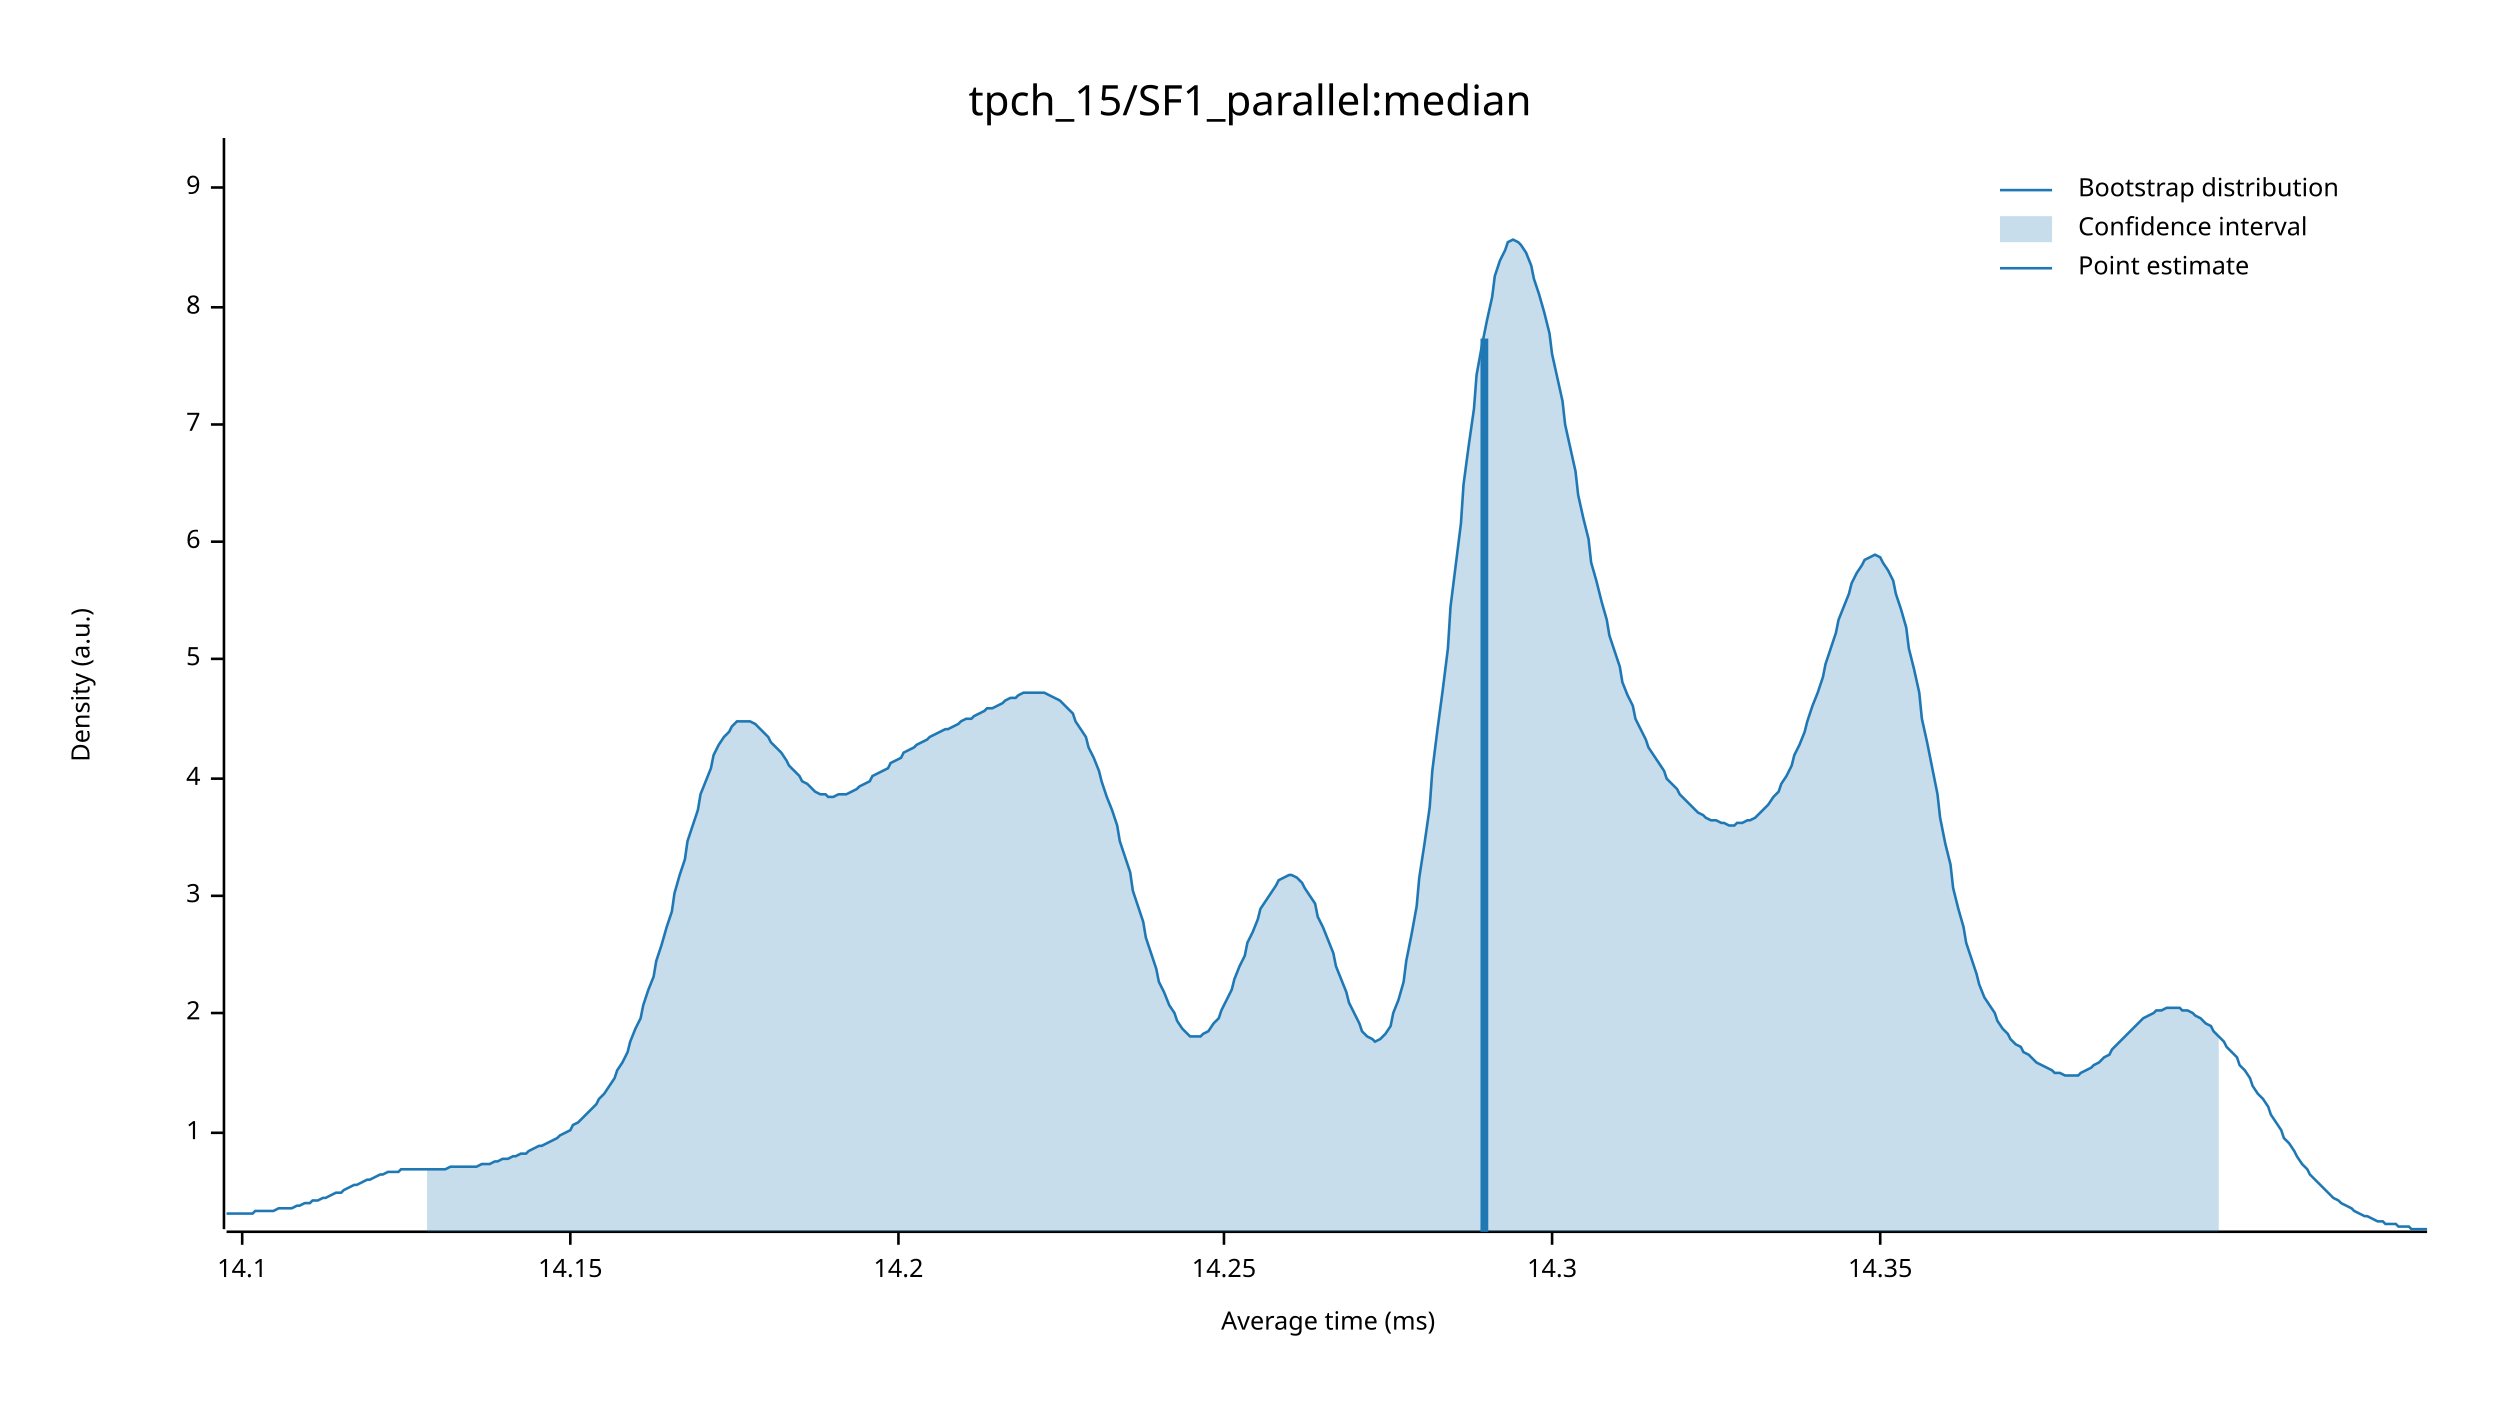
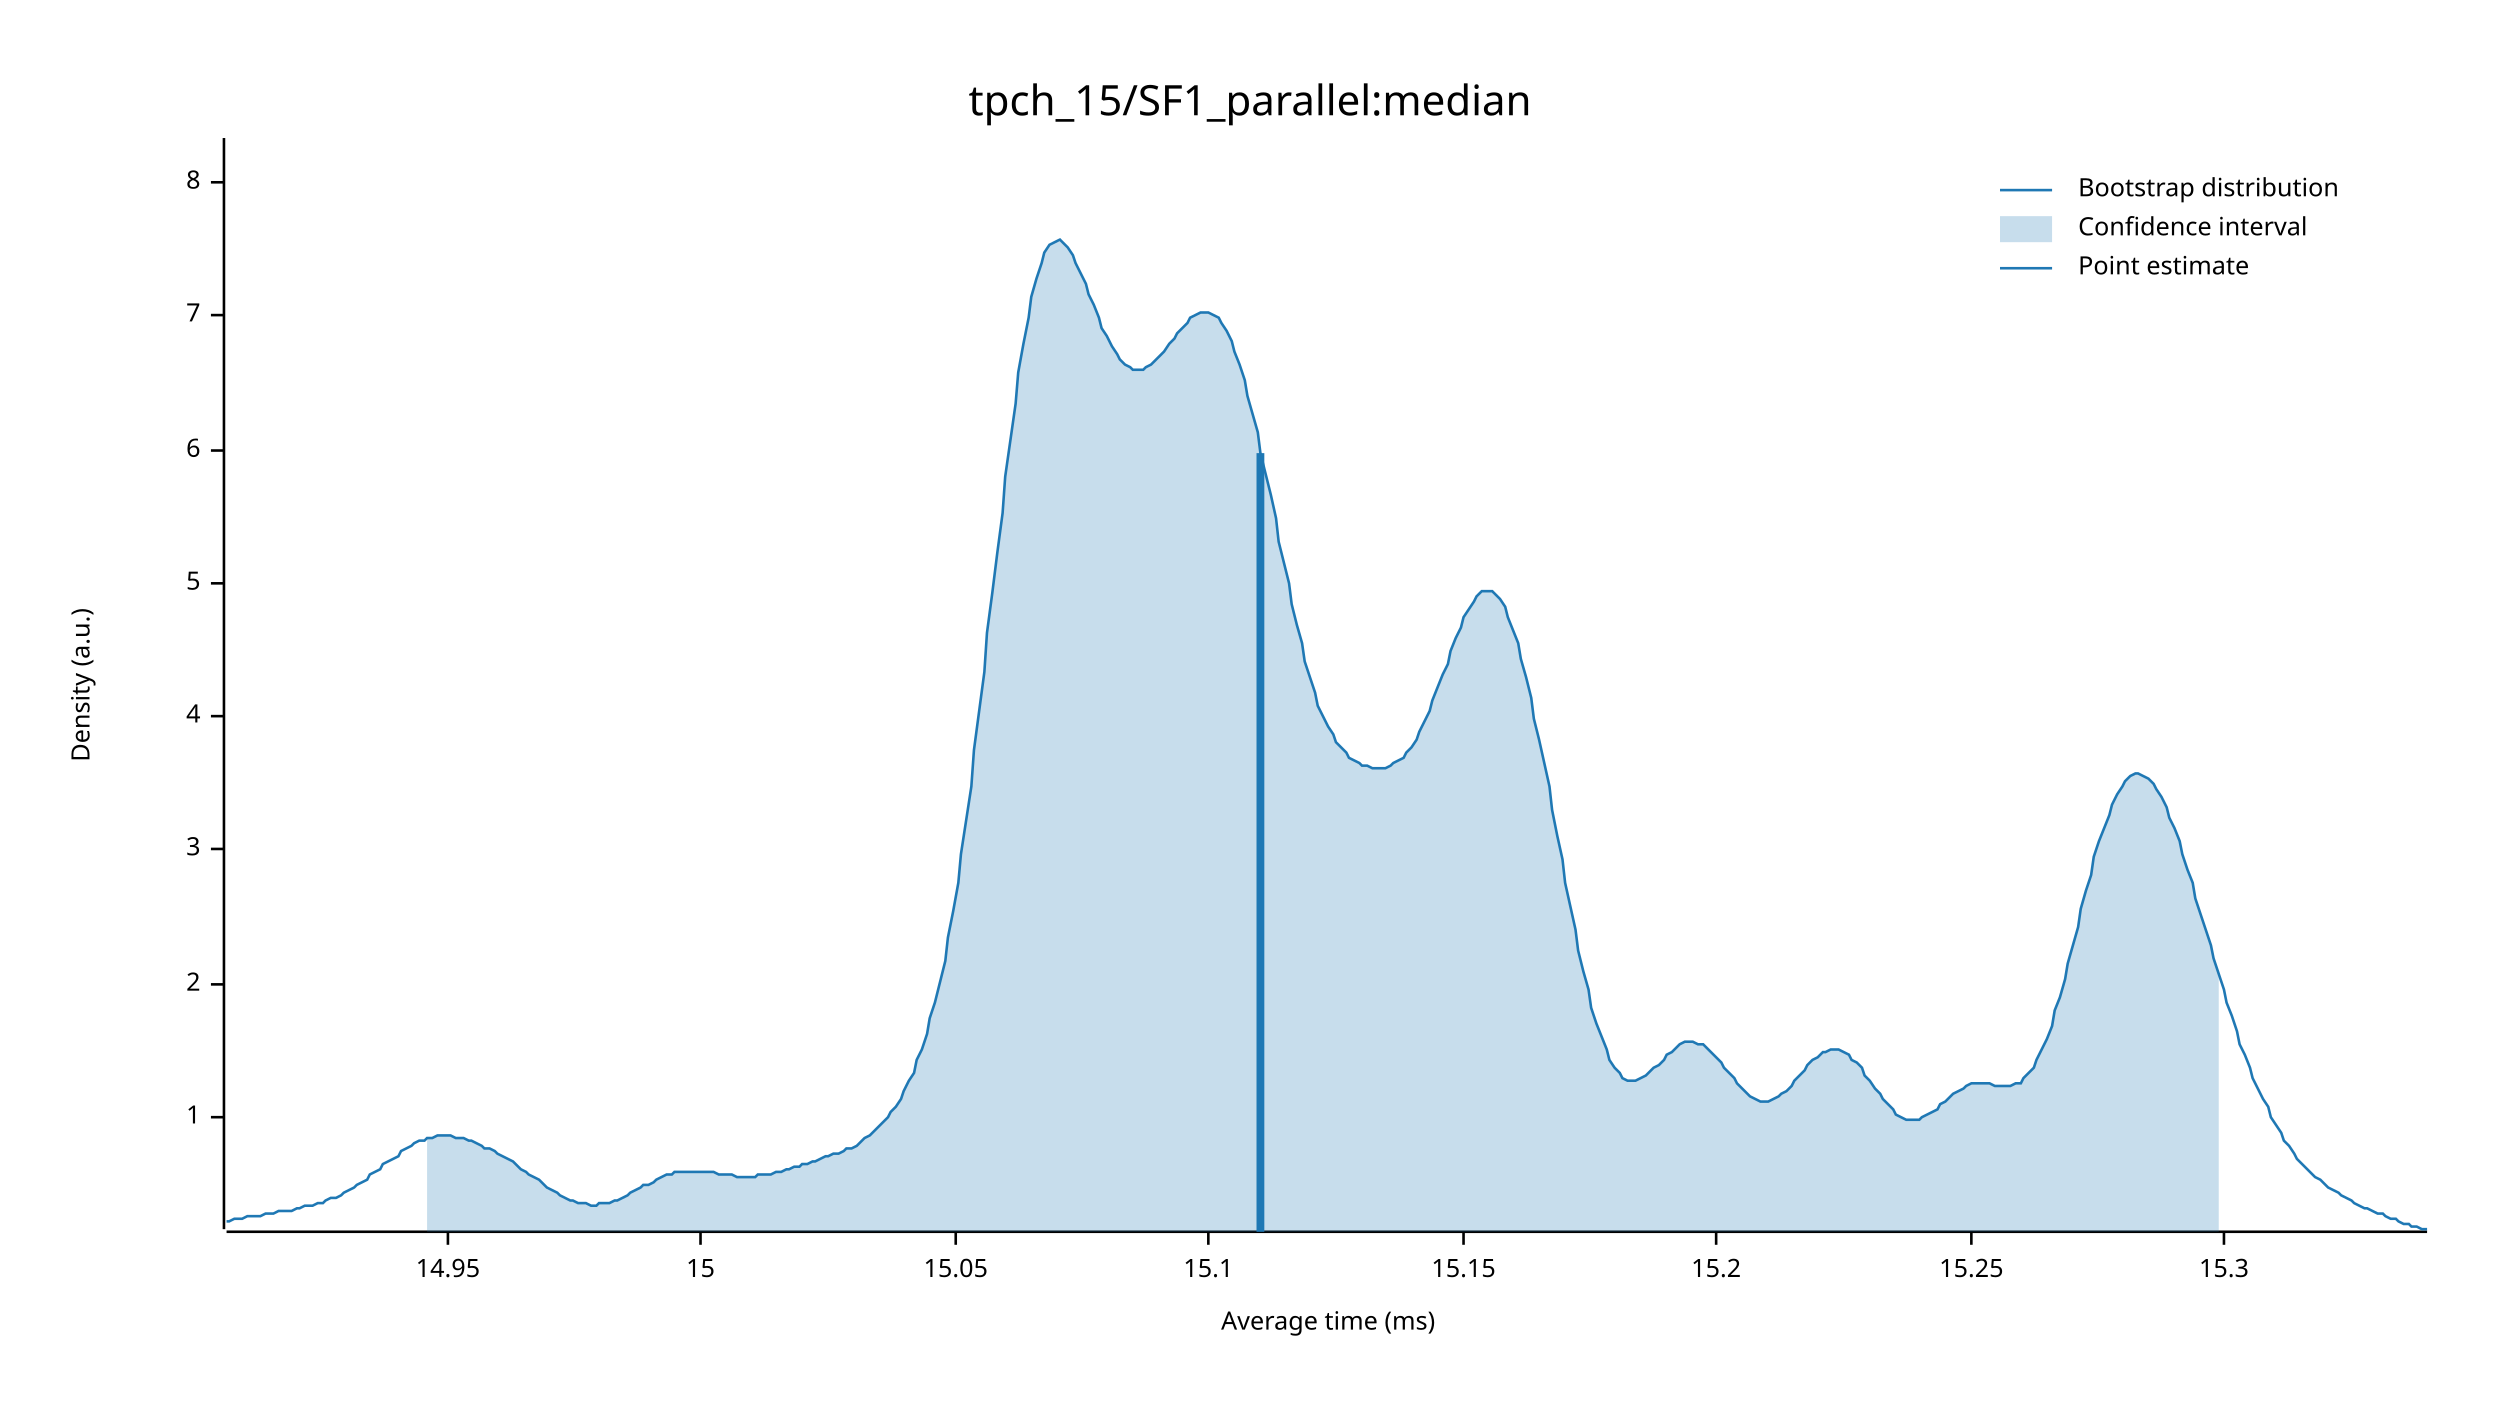
<svg xmlns="http://www.w3.org/2000/svg" width="960" height="540" viewBox="0 0 960 540">
  <text x="480" y="32" dy="0.76em" text-anchor="middle" font-family="sans-serif" font-size="16.129" opacity="1" fill="#000000">
tpch_15/SF1_parallel:median
</text>
  <text x="27" y="263" dy="0.76em" text-anchor="middle" font-family="sans-serif" font-size="9.677" opacity="1" fill="#000000" transform="rotate(270, 27, 263)">
Density (a.u.)
</text>
  <text x="510" y="513" dy="-0.5ex" text-anchor="middle" font-family="sans-serif" font-size="9.677" opacity="1" fill="#000000">
Average time (ms)
</text>
  <polyline fill="none" opacity="1" stroke="#000000" stroke-width="1" points="86,53 86,472 " />
-   <text x="77" y="435" dy="0.5ex" text-anchor="end" font-family="sans-serif" font-size="9.677" opacity="1" fill="#000000">
+   <text x="77" y="429" dy="0.5ex" text-anchor="end" font-family="sans-serif" font-size="9.677" opacity="1" fill="#000000">
1
</text>
-   <polyline fill="none" opacity="1" stroke="#000000" stroke-width="1" points="81,435 86,435 " />
-   <text x="77" y="389" dy="0.5ex" text-anchor="end" font-family="sans-serif" font-size="9.677" opacity="1" fill="#000000">
+   <polyline fill="none" opacity="1" stroke="#000000" stroke-width="1" points="81,429 86,429 " />
+   <text x="77" y="378" dy="0.5ex" text-anchor="end" font-family="sans-serif" font-size="9.677" opacity="1" fill="#000000">
2
</text>
-   <polyline fill="none" opacity="1" stroke="#000000" stroke-width="1" points="81,389 86,389 " />
-   <text x="77" y="344" dy="0.5ex" text-anchor="end" font-family="sans-serif" font-size="9.677" opacity="1" fill="#000000">
+   <polyline fill="none" opacity="1" stroke="#000000" stroke-width="1" points="81,378 86,378 " />
+   <text x="77" y="326" dy="0.5ex" text-anchor="end" font-family="sans-serif" font-size="9.677" opacity="1" fill="#000000">
3
</text>
-   <polyline fill="none" opacity="1" stroke="#000000" stroke-width="1" points="81,344 86,344 " />
-   <text x="77" y="299" dy="0.5ex" text-anchor="end" font-family="sans-serif" font-size="9.677" opacity="1" fill="#000000">
+   <polyline fill="none" opacity="1" stroke="#000000" stroke-width="1" points="81,326 86,326 " />
+   <text x="77" y="275" dy="0.5ex" text-anchor="end" font-family="sans-serif" font-size="9.677" opacity="1" fill="#000000">
4
</text>
-   <polyline fill="none" opacity="1" stroke="#000000" stroke-width="1" points="81,299 86,299 " />
-   <text x="77" y="253" dy="0.5ex" text-anchor="end" font-family="sans-serif" font-size="9.677" opacity="1" fill="#000000">
+   <polyline fill="none" opacity="1" stroke="#000000" stroke-width="1" points="81,275 86,275 " />
+   <text x="77" y="224" dy="0.5ex" text-anchor="end" font-family="sans-serif" font-size="9.677" opacity="1" fill="#000000">
5
</text>
-   <polyline fill="none" opacity="1" stroke="#000000" stroke-width="1" points="81,253 86,253 " />
-   <text x="77" y="208" dy="0.5ex" text-anchor="end" font-family="sans-serif" font-size="9.677" opacity="1" fill="#000000">
+   <polyline fill="none" opacity="1" stroke="#000000" stroke-width="1" points="81,224 86,224 " />
+   <text x="77" y="173" dy="0.5ex" text-anchor="end" font-family="sans-serif" font-size="9.677" opacity="1" fill="#000000">
6
</text>
-   <polyline fill="none" opacity="1" stroke="#000000" stroke-width="1" points="81,208 86,208 " />
-   <text x="77" y="163" dy="0.5ex" text-anchor="end" font-family="sans-serif" font-size="9.677" opacity="1" fill="#000000">
+   <polyline fill="none" opacity="1" stroke="#000000" stroke-width="1" points="81,173 86,173 " />
+   <text x="77" y="121" dy="0.5ex" text-anchor="end" font-family="sans-serif" font-size="9.677" opacity="1" fill="#000000">
7
</text>
-   <polyline fill="none" opacity="1" stroke="#000000" stroke-width="1" points="81,163 86,163 " />
-   <text x="77" y="118" dy="0.5ex" text-anchor="end" font-family="sans-serif" font-size="9.677" opacity="1" fill="#000000">
+   <polyline fill="none" opacity="1" stroke="#000000" stroke-width="1" points="81,121 86,121 " />
+   <text x="77" y="70" dy="0.5ex" text-anchor="end" font-family="sans-serif" font-size="9.677" opacity="1" fill="#000000">
8
</text>
-   <polyline fill="none" opacity="1" stroke="#000000" stroke-width="1" points="81,118 86,118 " />
-   <text x="77" y="72" dy="0.5ex" text-anchor="end" font-family="sans-serif" font-size="9.677" opacity="1" fill="#000000">
- 9
+   <polyline fill="none" opacity="1" stroke="#000000" stroke-width="1" points="81,70 86,70 " />
+   <polyline fill="none" opacity="1" stroke="#000000" stroke-width="1" points="87,473 932,473 " />
+   <text x="172" y="483" dy="0.76em" text-anchor="middle" font-family="sans-serif" font-size="9.677" opacity="1" fill="#000000">
+ 14.95
</text>
-   <polyline fill="none" opacity="1" stroke="#000000" stroke-width="1" points="81,72 86,72 " />
-   <polyline fill="none" opacity="1" stroke="#000000" stroke-width="1" points="87,473 932,473 " />
-   <text x="93" y="483" dy="0.76em" text-anchor="middle" font-family="sans-serif" font-size="9.677" opacity="1" fill="#000000">
- 14.1
+   <polyline fill="none" opacity="1" stroke="#000000" stroke-width="1" points="172,473 172,478 " />
+   <text x="269" y="483" dy="0.76em" text-anchor="middle" font-family="sans-serif" font-size="9.677" opacity="1" fill="#000000">
+ 15
</text>
-   <polyline fill="none" opacity="1" stroke="#000000" stroke-width="1" points="93,473 93,478 " />
-   <text x="219" y="483" dy="0.76em" text-anchor="middle" font-family="sans-serif" font-size="9.677" opacity="1" fill="#000000">
- 14.15
+   <polyline fill="none" opacity="1" stroke="#000000" stroke-width="1" points="269,473 269,478 " />
+   <text x="367" y="483" dy="0.76em" text-anchor="middle" font-family="sans-serif" font-size="9.677" opacity="1" fill="#000000">
+ 15.05
</text>
-   <polyline fill="none" opacity="1" stroke="#000000" stroke-width="1" points="219,473 219,478 " />
-   <text x="345" y="483" dy="0.76em" text-anchor="middle" font-family="sans-serif" font-size="9.677" opacity="1" fill="#000000">
- 14.2
+   <polyline fill="none" opacity="1" stroke="#000000" stroke-width="1" points="367,473 367,478 " />
+   <text x="464" y="483" dy="0.76em" text-anchor="middle" font-family="sans-serif" font-size="9.677" opacity="1" fill="#000000">
+ 15.1
</text>
-   <polyline fill="none" opacity="1" stroke="#000000" stroke-width="1" points="345,473 345,478 " />
-   <text x="470" y="483" dy="0.76em" text-anchor="middle" font-family="sans-serif" font-size="9.677" opacity="1" fill="#000000">
- 14.25
+   <polyline fill="none" opacity="1" stroke="#000000" stroke-width="1" points="464,473 464,478 " />
+   <text x="562" y="483" dy="0.76em" text-anchor="middle" font-family="sans-serif" font-size="9.677" opacity="1" fill="#000000">
+ 15.15
</text>
-   <polyline fill="none" opacity="1" stroke="#000000" stroke-width="1" points="470,473 470,478 " />
-   <text x="596" y="483" dy="0.76em" text-anchor="middle" font-family="sans-serif" font-size="9.677" opacity="1" fill="#000000">
- 14.3
+   <polyline fill="none" opacity="1" stroke="#000000" stroke-width="1" points="562,473 562,478 " />
+   <text x="659" y="483" dy="0.76em" text-anchor="middle" font-family="sans-serif" font-size="9.677" opacity="1" fill="#000000">
+ 15.2
</text>
-   <polyline fill="none" opacity="1" stroke="#000000" stroke-width="1" points="596,473 596,478 " />
-   <text x="722" y="483" dy="0.76em" text-anchor="middle" font-family="sans-serif" font-size="9.677" opacity="1" fill="#000000">
- 14.35
+   <polyline fill="none" opacity="1" stroke="#000000" stroke-width="1" points="659,473 659,478 " />
+   <text x="757" y="483" dy="0.76em" text-anchor="middle" font-family="sans-serif" font-size="9.677" opacity="1" fill="#000000">
+ 15.25
</text>
-   <polyline fill="none" opacity="1" stroke="#000000" stroke-width="1" points="722,473 722,478 " />
-   <polyline fill="none" opacity="1" stroke="#1F78B4" stroke-width="1" points="87,466 88,466 90,466 92,466 93,466 95,466 97,466 98,465 100,465 102,465 103,465 105,465 107,464 109,464 110,464 112,464 114,463 115,463 117,462 119,462 120,461 122,461 124,460 125,460 127,459 129,458 131,458 132,457 134,456 136,455 137,455 139,454 141,453 142,453 144,452 146,451 147,451 149,450 151,450 153,450 154,449 156,449 158,449 159,449 161,449 163,449 164,449 166,449 168,449 169,449 171,449 173,448 175,448 176,448 178,448 180,448 181,448 183,448 185,447 186,447 188,447 190,446 191,446 193,445 195,445 197,444 198,444 200,443 202,443 203,442 205,441 207,440 208,440 210,439 212,438 214,437 215,436 217,435 219,434 220,432 222,431 224,429 225,428 227,426 229,424 230,422 232,420 234,417 236,414 237,411 239,408 241,404 242,400 244,395 246,391 247,386 249,380 251,375 252,369 254,363 256,356 258,350 259,343 261,336 263,330 264,323 266,317 268,311 269,305 271,300 273,295 274,290 276,286 278,283 280,281 281,279 283,277 285,277 286,277 288,277 290,278 291,279 293,281 295,283 296,285 298,287 300,289 302,292 303,294 305,296 307,298 308,300 310,301 312,303 313,304 315,305 317,305 318,306 320,306 322,305 324,305 325,305 327,304 329,303 330,302 332,301 334,300 335,298 337,297 339,296 341,295 342,293 344,292 346,291 347,289 349,288 351,287 352,286 354,285 356,284 357,283 359,282 361,281 363,280 364,280 366,279 368,278 369,277 371,276 373,276 374,275 376,274 378,273 379,272 381,272 383,271 385,270 386,269 388,268 390,268 391,267 393,266 395,266 396,266 398,266 400,266 401,266 403,267 405,268 407,269 408,270 410,272 412,274 413,277 415,280 417,283 418,287 420,291 422,296 423,300 425,306 427,311 429,317 430,323 432,329 434,335 435,342 437,348 439,354 440,360 442,366 444,372 445,377 447,381 449,386 451,389 452,392 454,395 456,397 457,398 459,398 461,398 462,397 464,396 466,393 468,391 469,388 471,384 473,380 474,376 476,371 478,367 479,362 481,358 483,353 484,349 486,346 488,343 490,340 491,338 493,337 495,336 496,336 498,337 500,339 501,341 503,344 505,347 506,352 508,356 510,361 512,366 513,371 515,376 517,381 518,385 520,389 522,393 523,396 525,398 527,399 528,400 530,399 532,397 534,394 535,389 537,384 539,377 540,369 542,359 544,348 545,337 547,324 549,310 550,296 552,280 554,265 556,249 557,233 559,217 561,201 562,186 564,171 566,157 567,144 569,133 571,123 573,114 574,106 576,100 578,96 579,93 581,92 583,93 584,94 586,97 588,102 589,107 591,113 593,120 595,128 596,136 598,145 600,154 601,163 603,172 605,181 606,190 608,199 610,207 611,216 613,223 615,231 617,238 618,244 620,250 622,256 623,262 625,267 627,271 628,276 630,280 632,284 633,287 635,290 637,293 639,296 640,299 642,301 644,303 645,305 647,307 649,309 650,310 652,312 654,313 655,314 657,315 659,315 661,316 662,316 664,317 666,317 667,316 669,316 671,315 672,315 674,314 676,312 677,311 679,309 681,306 683,304 684,301 686,298 688,294 689,290 691,286 693,281 694,277 696,271 698,266 700,260 701,255 703,249 705,243 706,238 708,233 710,228 711,224 713,220 715,217 716,215 718,214 720,213 722,214 723,216 725,219 727,223 728,228 730,234 732,241 733,249 735,257 737,266 738,276 740,285 742,295 744,305 745,314 747,324 749,332 750,341 752,349 754,356 755,362 757,368 759,374 760,378 762,383 764,386 766,389 767,392 769,395 771,397 772,399 774,401 776,402 777,404 779,405 781,407 782,408 784,409 786,410 788,411 789,412 791,412 793,413 794,413 796,413 798,413 799,412 801,411 803,410 804,409 806,408 808,406 810,405 811,403 813,401 815,399 816,398 818,396 820,394 821,393 823,391 825,390 827,389 828,388 830,388 832,387 833,387 835,387 837,387 838,388 840,388 842,389 843,390 845,391 847,393 849,394 850,396 852,398 854,400 855,402 857,404 859,406 860,409 862,411 864,414 865,417 867,420 869,422 871,425 872,428 874,431 876,434 877,437 879,439 881,442 882,444 884,447 886,449 887,451 889,453 891,455 893,457 894,458 896,460 898,461 899,462 901,463 903,464 904,465 906,466 908,467 909,467 911,468 913,469 915,469 916,470 918,470 920,470 921,471 923,471 925,471 926,472 928,472 930,472 932,472 " />
-   <polygon opacity="0.25" fill="#1F78B4" points="164,449 166,449 168,449 169,449 171,449 173,448 175,448 176,448 178,448 180,448 181,448 183,448 185,447 186,447 188,447 190,446 191,446 193,445 195,445 197,444 198,444 200,443 202,443 203,442 205,441 207,440 208,440 210,439 212,438 214,437 215,436 217,435 219,434 220,432 222,431 224,429 225,428 227,426 229,424 230,422 232,420 234,417 236,414 237,411 239,408 241,404 242,400 244,395 246,391 247,386 249,380 251,375 252,369 254,363 256,356 258,350 259,343 261,336 263,330 264,323 266,317 268,311 269,305 271,300 273,295 274,290 276,286 278,283 280,281 281,279 283,277 285,277 286,277 288,277 290,278 291,279 293,281 295,283 296,285 298,287 300,289 302,292 303,294 305,296 307,298 308,300 310,301 312,303 313,304 315,305 317,305 318,306 320,306 322,305 324,305 325,305 327,304 329,303 330,302 332,301 334,300 335,298 337,297 339,296 341,295 342,293 344,292 346,291 347,289 349,288 351,287 352,286 354,285 356,284 357,283 359,282 361,281 363,280 364,280 366,279 368,278 369,277 371,276 373,276 374,275 376,274 378,273 379,272 381,272 383,271 385,270 386,269 388,268 390,268 391,267 393,266 395,266 396,266 398,266 400,266 401,266 403,267 405,268 407,269 408,270 410,272 412,274 413,277 415,280 417,283 418,287 420,291 422,296 423,300 425,306 427,311 429,317 430,323 432,329 434,335 435,342 437,348 439,354 440,360 442,366 444,372 445,377 447,381 449,386 451,389 452,392 454,395 456,397 457,398 459,398 461,398 462,397 464,396 466,393 468,391 469,388 471,384 473,380 474,376 476,371 478,367 479,362 481,358 483,353 484,349 486,346 488,343 490,340 491,338 493,337 495,336 496,336 498,337 500,339 501,341 503,344 505,347 506,352 508,356 510,361 512,366 513,371 515,376 517,381 518,385 520,389 522,393 523,396 525,398 527,399 528,400 530,399 532,397 534,394 535,389 537,384 539,377 540,369 542,359 544,348 545,337 547,324 549,310 550,296 552,280 554,265 556,249 557,233 559,217 561,201 562,186 564,171 566,157 567,144 569,133 571,123 573,114 574,106 576,100 578,96 579,93 581,92 583,93 584,94 586,97 588,102 589,107 591,113 593,120 595,128 596,136 598,145 600,154 601,163 603,172 605,181 606,190 608,199 610,207 611,216 613,223 615,231 617,238 618,244 620,250 622,256 623,262 625,267 627,271 628,276 630,280 632,284 633,287 635,290 637,293 639,296 640,299 642,301 644,303 645,305 647,307 649,309 650,310 652,312 654,313 655,314 657,315 659,315 661,316 662,316 664,317 666,317 667,316 669,316 671,315 672,315 674,314 676,312 677,311 679,309 681,306 683,304 684,301 686,298 688,294 689,290 691,286 693,281 694,277 696,271 698,266 700,260 701,255 703,249 705,243 706,238 708,233 710,228 711,224 713,220 715,217 716,215 718,214 720,213 722,214 723,216 725,219 727,223 728,228 730,234 732,241 733,249 735,257 737,266 738,276 740,285 742,295 744,305 745,314 747,324 749,332 750,341 752,349 754,356 755,362 757,368 759,374 760,378 762,383 764,386 766,389 767,392 769,395 771,397 772,399 774,401 776,402 777,404 779,405 781,407 782,408 784,409 786,410 788,411 789,412 791,412 793,413 794,413 796,413 798,413 799,412 801,411 803,410 804,409 806,408 808,406 810,405 811,403 813,401 815,399 816,398 818,396 820,394 821,393 823,391 825,390 827,389 828,388 830,388 832,387 833,387 835,387 837,387 838,388 840,388 842,389 843,390 845,391 847,393 849,394 850,396 852,398 852,473 164,473 " />
-   <polyline fill="none" opacity="1" stroke="#1F78B4" stroke-width="3" points="570,473 570,130 " />
+   <polyline fill="none" opacity="1" stroke="#000000" stroke-width="1" points="757,473 757,478 " />
+   <text x="854" y="483" dy="0.76em" text-anchor="middle" font-family="sans-serif" font-size="9.677" opacity="1" fill="#000000">
+ 15.3
+ </text>
+   <polyline fill="none" opacity="1" stroke="#000000" stroke-width="1" points="854,473 854,478 " />
+   <polyline fill="none" opacity="1" stroke="#1F78B4" stroke-width="1" points="87,469 88,469 90,468 92,468 93,468 95,467 97,467 98,467 100,467 102,466 103,466 105,466 107,465 109,465 110,465 112,465 114,464 115,464 117,463 119,463 120,463 122,462 124,462 125,461 127,460 129,460 131,459 132,458 134,457 136,456 137,455 139,454 141,453 142,451 144,450 146,449 147,447 149,446 151,445 153,444 154,442 156,441 158,440 159,439 161,438 163,438 164,437 166,437 168,436 169,436 171,436 173,436 175,437 176,437 178,437 180,438 181,438 183,439 185,440 186,441 188,441 190,442 191,443 193,444 195,445 197,446 198,447 200,449 202,450 203,451 205,452 207,453 208,454 210,456 212,457 214,458 215,459 217,460 219,461 220,461 222,462 224,462 225,462 227,463 229,463 230,462 232,462 234,462 236,461 237,461 239,460 241,459 242,458 244,457 246,456 247,455 249,455 251,454 252,453 254,452 256,451 258,451 259,450 261,450 263,450 264,450 266,450 268,450 269,450 271,450 273,450 274,450 276,451 278,451 280,451 281,451 283,452 285,452 286,452 288,452 290,452 291,451 293,451 295,451 296,451 298,450 300,450 302,449 303,449 305,448 307,448 308,447 310,447 312,446 313,446 315,445 317,444 318,444 320,443 322,443 324,442 325,441 327,441 329,440 330,439 332,437 334,436 335,435 337,433 339,431 341,429 342,427 344,425 346,422 347,419 349,415 351,412 352,407 354,403 356,397 357,391 359,385 361,377 363,369 364,360 366,350 368,339 369,328 371,315 373,302 374,288 376,273 378,258 379,243 381,228 383,212 385,197 386,183 388,169 390,155 391,143 393,132 395,122 396,114 398,107 400,101 401,97 403,94 405,93 407,92 408,93 410,95 412,98 413,101 415,105 417,109 418,113 420,117 422,122 423,126 425,129 427,133 429,136 430,138 432,140 434,141 435,142 437,142 439,142 440,141 442,140 444,138 445,137 447,135 449,132 451,130 452,128 454,126 456,124 457,122 459,121 461,120 462,120 464,120 466,121 468,122 469,124 471,127 473,131 474,135 476,140 478,146 479,152 481,159 483,166 484,174 486,182 488,190 490,199 491,208 493,216 495,224 496,232 498,240 500,247 501,254 503,260 505,266 506,271 508,275 510,279 512,282 513,285 515,287 517,289 518,291 520,292 522,293 523,294 525,294 527,295 528,295 530,295 532,295 534,294 535,293 537,292 539,291 540,289 542,287 544,284 545,281 547,277 549,273 550,269 552,264 554,259 556,255 557,250 559,245 561,241 562,237 564,234 566,231 567,229 569,227 571,227 573,227 574,228 576,230 578,233 579,237 581,242 583,247 584,253 586,260 588,268 589,276 591,284 593,293 595,302 596,311 598,321 600,330 601,339 603,348 605,357 606,365 608,373 610,380 611,387 613,393 615,398 617,403 618,407 620,410 622,412 623,414 625,415 627,415 628,415 630,414 632,413 633,412 635,410 637,409 639,407 640,405 642,404 644,402 645,401 647,400 649,400 650,400 652,401 654,401 655,402 657,404 659,406 661,408 662,410 664,412 666,414 667,416 669,418 671,420 672,421 674,422 676,423 677,423 679,423 681,422 683,421 684,420 686,419 688,417 689,415 691,413 693,411 694,409 696,407 698,406 700,404 701,404 703,403 705,403 706,403 708,404 710,405 711,407 713,408 715,410 716,413 718,415 720,418 722,420 723,422 725,424 727,426 728,428 730,429 732,430 733,430 735,430 737,430 738,429 740,428 742,427 744,426 745,424 747,423 749,421 750,420 752,419 754,418 755,417 757,416 759,416 760,416 762,416 764,416 766,417 767,417 769,417 771,417 772,417 774,416 776,416 777,414 779,412 781,410 782,407 784,403 786,399 788,394 789,388 791,383 793,376 794,370 796,363 798,356 799,349 801,342 803,336 804,329 806,323 808,318 810,313 811,309 813,305 815,302 816,300 818,298 820,297 821,297 823,298 825,299 827,301 828,303 830,306 832,310 833,314 835,318 837,323 838,328 840,334 842,339 843,345 845,351 847,357 849,363 850,368 852,374 854,380 855,385 857,390 859,396 860,401 862,405 864,410 865,414 867,418 869,422 871,425 872,429 874,432 876,435 877,438 879,440 881,443 882,445 884,447 886,449 887,450 889,452 891,453 893,455 894,456 896,457 898,458 899,459 901,460 903,461 904,462 906,463 908,464 909,464 911,465 913,466 915,466 916,467 918,468 920,468 921,469 923,470 925,470 926,471 928,471 930,472 932,472 " />
+   <polygon opacity="0.25" fill="#1F78B4" points="164,437 166,437 168,436 169,436 171,436 173,436 175,437 176,437 178,437 180,438 181,438 183,439 185,440 186,441 188,441 190,442 191,443 193,444 195,445 197,446 198,447 200,449 202,450 203,451 205,452 207,453 208,454 210,456 212,457 214,458 215,459 217,460 219,461 220,461 222,462 224,462 225,462 227,463 229,463 230,462 232,462 234,462 236,461 237,461 239,460 241,459 242,458 244,457 246,456 247,455 249,455 251,454 252,453 254,452 256,451 258,451 259,450 261,450 263,450 264,450 266,450 268,450 269,450 271,450 273,450 274,450 276,451 278,451 280,451 281,451 283,452 285,452 286,452 288,452 290,452 291,451 293,451 295,451 296,451 298,450 300,450 302,449 303,449 305,448 307,448 308,447 310,447 312,446 313,446 315,445 317,444 318,444 320,443 322,443 324,442 325,441 327,441 329,440 330,439 332,437 334,436 335,435 337,433 339,431 341,429 342,427 344,425 346,422 347,419 349,415 351,412 352,407 354,403 356,397 357,391 359,385 361,377 363,369 364,360 366,350 368,339 369,328 371,315 373,302 374,288 376,273 378,258 379,243 381,228 383,212 385,197 386,183 388,169 390,155 391,143 393,132 395,122 396,114 398,107 400,101 401,97 403,94 405,93 407,92 408,93 410,95 412,98 413,101 415,105 417,109 418,113 420,117 422,122 423,126 425,129 427,133 429,136 430,138 432,140 434,141 435,142 437,142 439,142 440,141 442,140 444,138 445,137 447,135 449,132 451,130 452,128 454,126 456,124 457,122 459,121 461,120 462,120 464,120 466,121 468,122 469,124 471,127 473,131 474,135 476,140 478,146 479,152 481,159 483,166 484,174 486,182 488,190 490,199 491,208 493,216 495,224 496,232 498,240 500,247 501,254 503,260 505,266 506,271 508,275 510,279 512,282 513,285 515,287 517,289 518,291 520,292 522,293 523,294 525,294 527,295 528,295 530,295 532,295 534,294 535,293 537,292 539,291 540,289 542,287 544,284 545,281 547,277 549,273 550,269 552,264 554,259 556,255 557,250 559,245 561,241 562,237 564,234 566,231 567,229 569,227 571,227 573,227 574,228 576,230 578,233 579,237 581,242 583,247 584,253 586,260 588,268 589,276 591,284 593,293 595,302 596,311 598,321 600,330 601,339 603,348 605,357 606,365 608,373 610,380 611,387 613,393 615,398 617,403 618,407 620,410 622,412 623,414 625,415 627,415 628,415 630,414 632,413 633,412 635,410 637,409 639,407 640,405 642,404 644,402 645,401 647,400 649,400 650,400 652,401 654,401 655,402 657,404 659,406 661,408 662,410 664,412 666,414 667,416 669,418 671,420 672,421 674,422 676,423 677,423 679,423 681,422 683,421 684,420 686,419 688,417 689,415 691,413 693,411 694,409 696,407 698,406 700,404 701,404 703,403 705,403 706,403 708,404 710,405 711,407 713,408 715,410 716,413 718,415 720,418 722,420 723,422 725,424 727,426 728,428 730,429 732,430 733,430 735,430 737,430 738,429 740,428 742,427 744,426 745,424 747,423 749,421 750,420 752,419 754,418 755,417 757,416 759,416 760,416 762,416 764,416 766,417 767,417 769,417 771,417 772,417 774,416 776,416 777,414 779,412 781,410 782,407 784,403 786,399 788,394 789,388 791,383 793,376 794,370 796,363 798,356 799,349 801,342 803,336 804,329 806,323 808,318 810,313 811,309 813,305 815,302 816,300 818,298 820,297 821,297 823,298 825,299 827,301 828,303 830,306 832,310 833,314 835,318 837,323 838,328 840,334 842,339 843,345 845,351 847,357 849,363 850,368 852,374 852,473 164,473 " />
+   <polyline fill="none" opacity="1" stroke="#1F78B4" stroke-width="3" points="484,473 484,174 " />
  <text x="798" y="68" dy="0.76em" text-anchor="start" font-family="sans-serif" font-size="9.677" opacity="1" fill="#000000">
Bootstrap distribution
</text>
  <text x="798" y="83" dy="0.76em" text-anchor="start" font-family="sans-serif" font-size="9.677" opacity="1" fill="#000000">
Confidence interval
</text>
  <text x="798" y="98" dy="0.76em" text-anchor="start" font-family="sans-serif" font-size="9.677" opacity="1" fill="#000000">
Point estimate
</text>
  <polyline fill="none" opacity="1" stroke="#1F78B4" stroke-width="1" points="768,73 788,73 " />
  <rect x="768" y="83" width="20" height="10" opacity="0.25" fill="#1F78B4" stroke="none" />
  <polyline fill="none" opacity="1" stroke="#1F78B4" stroke-width="1" points="768,103 788,103 " />
</svg>
